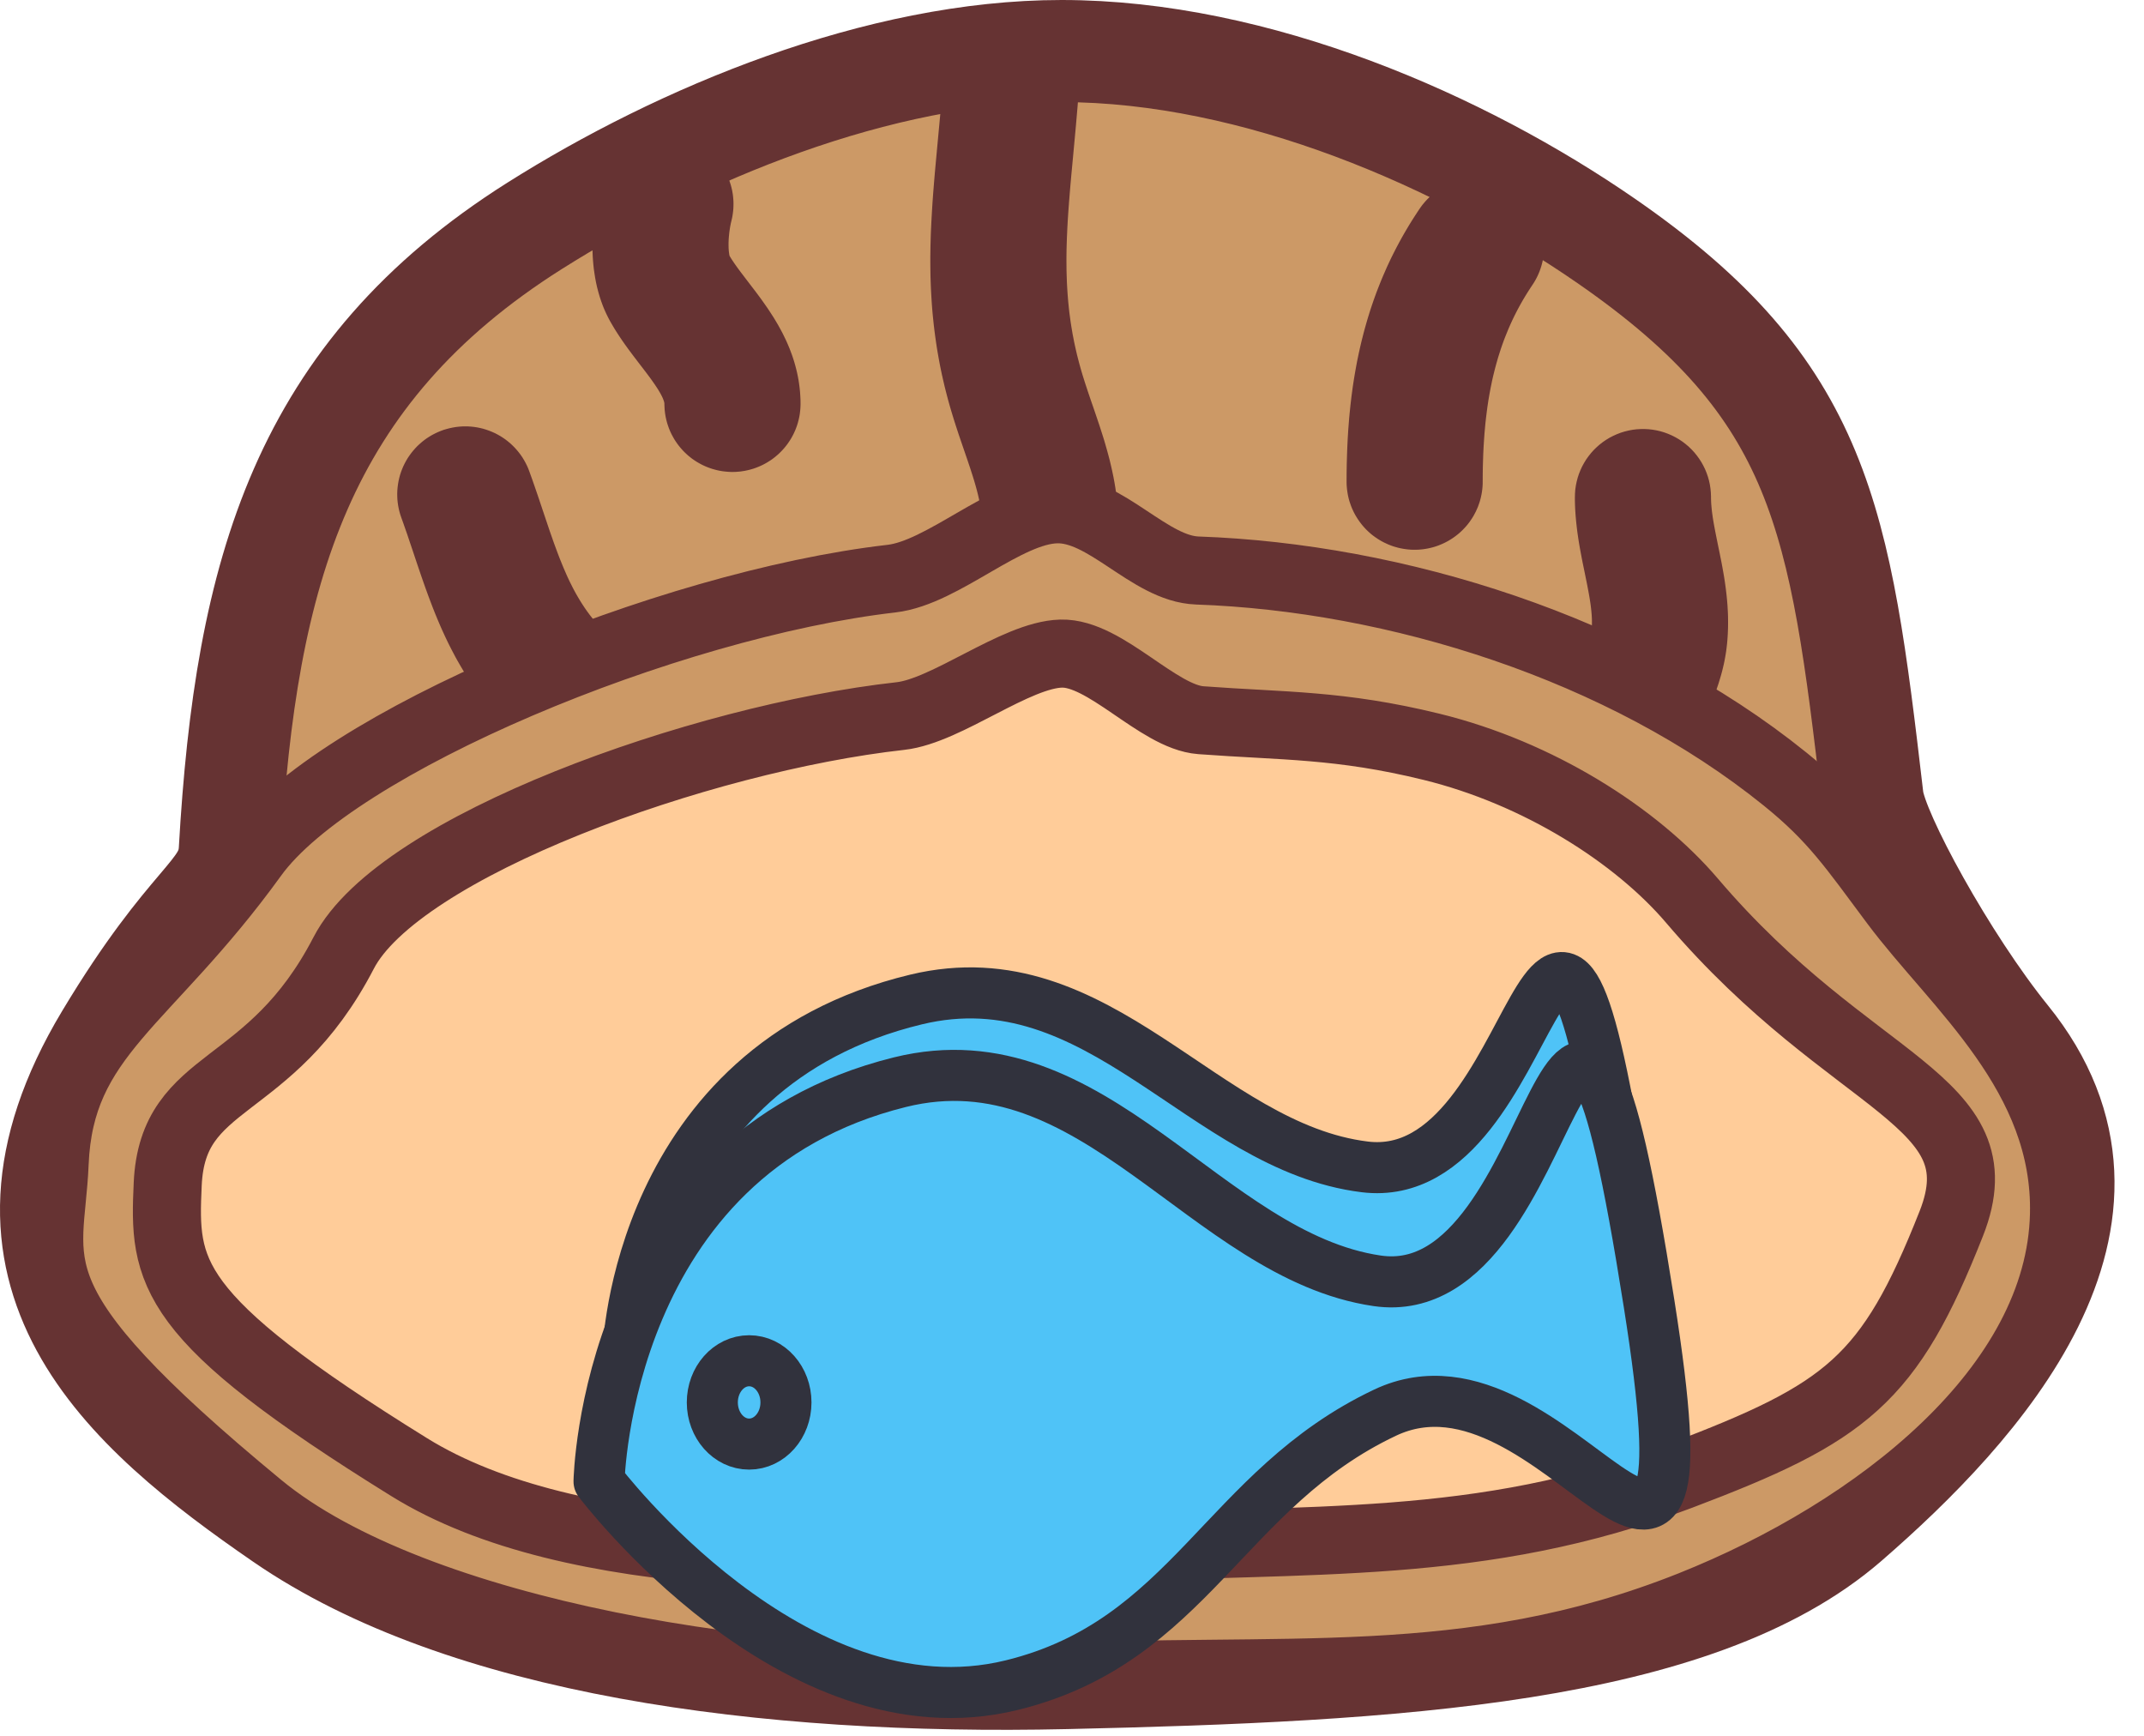
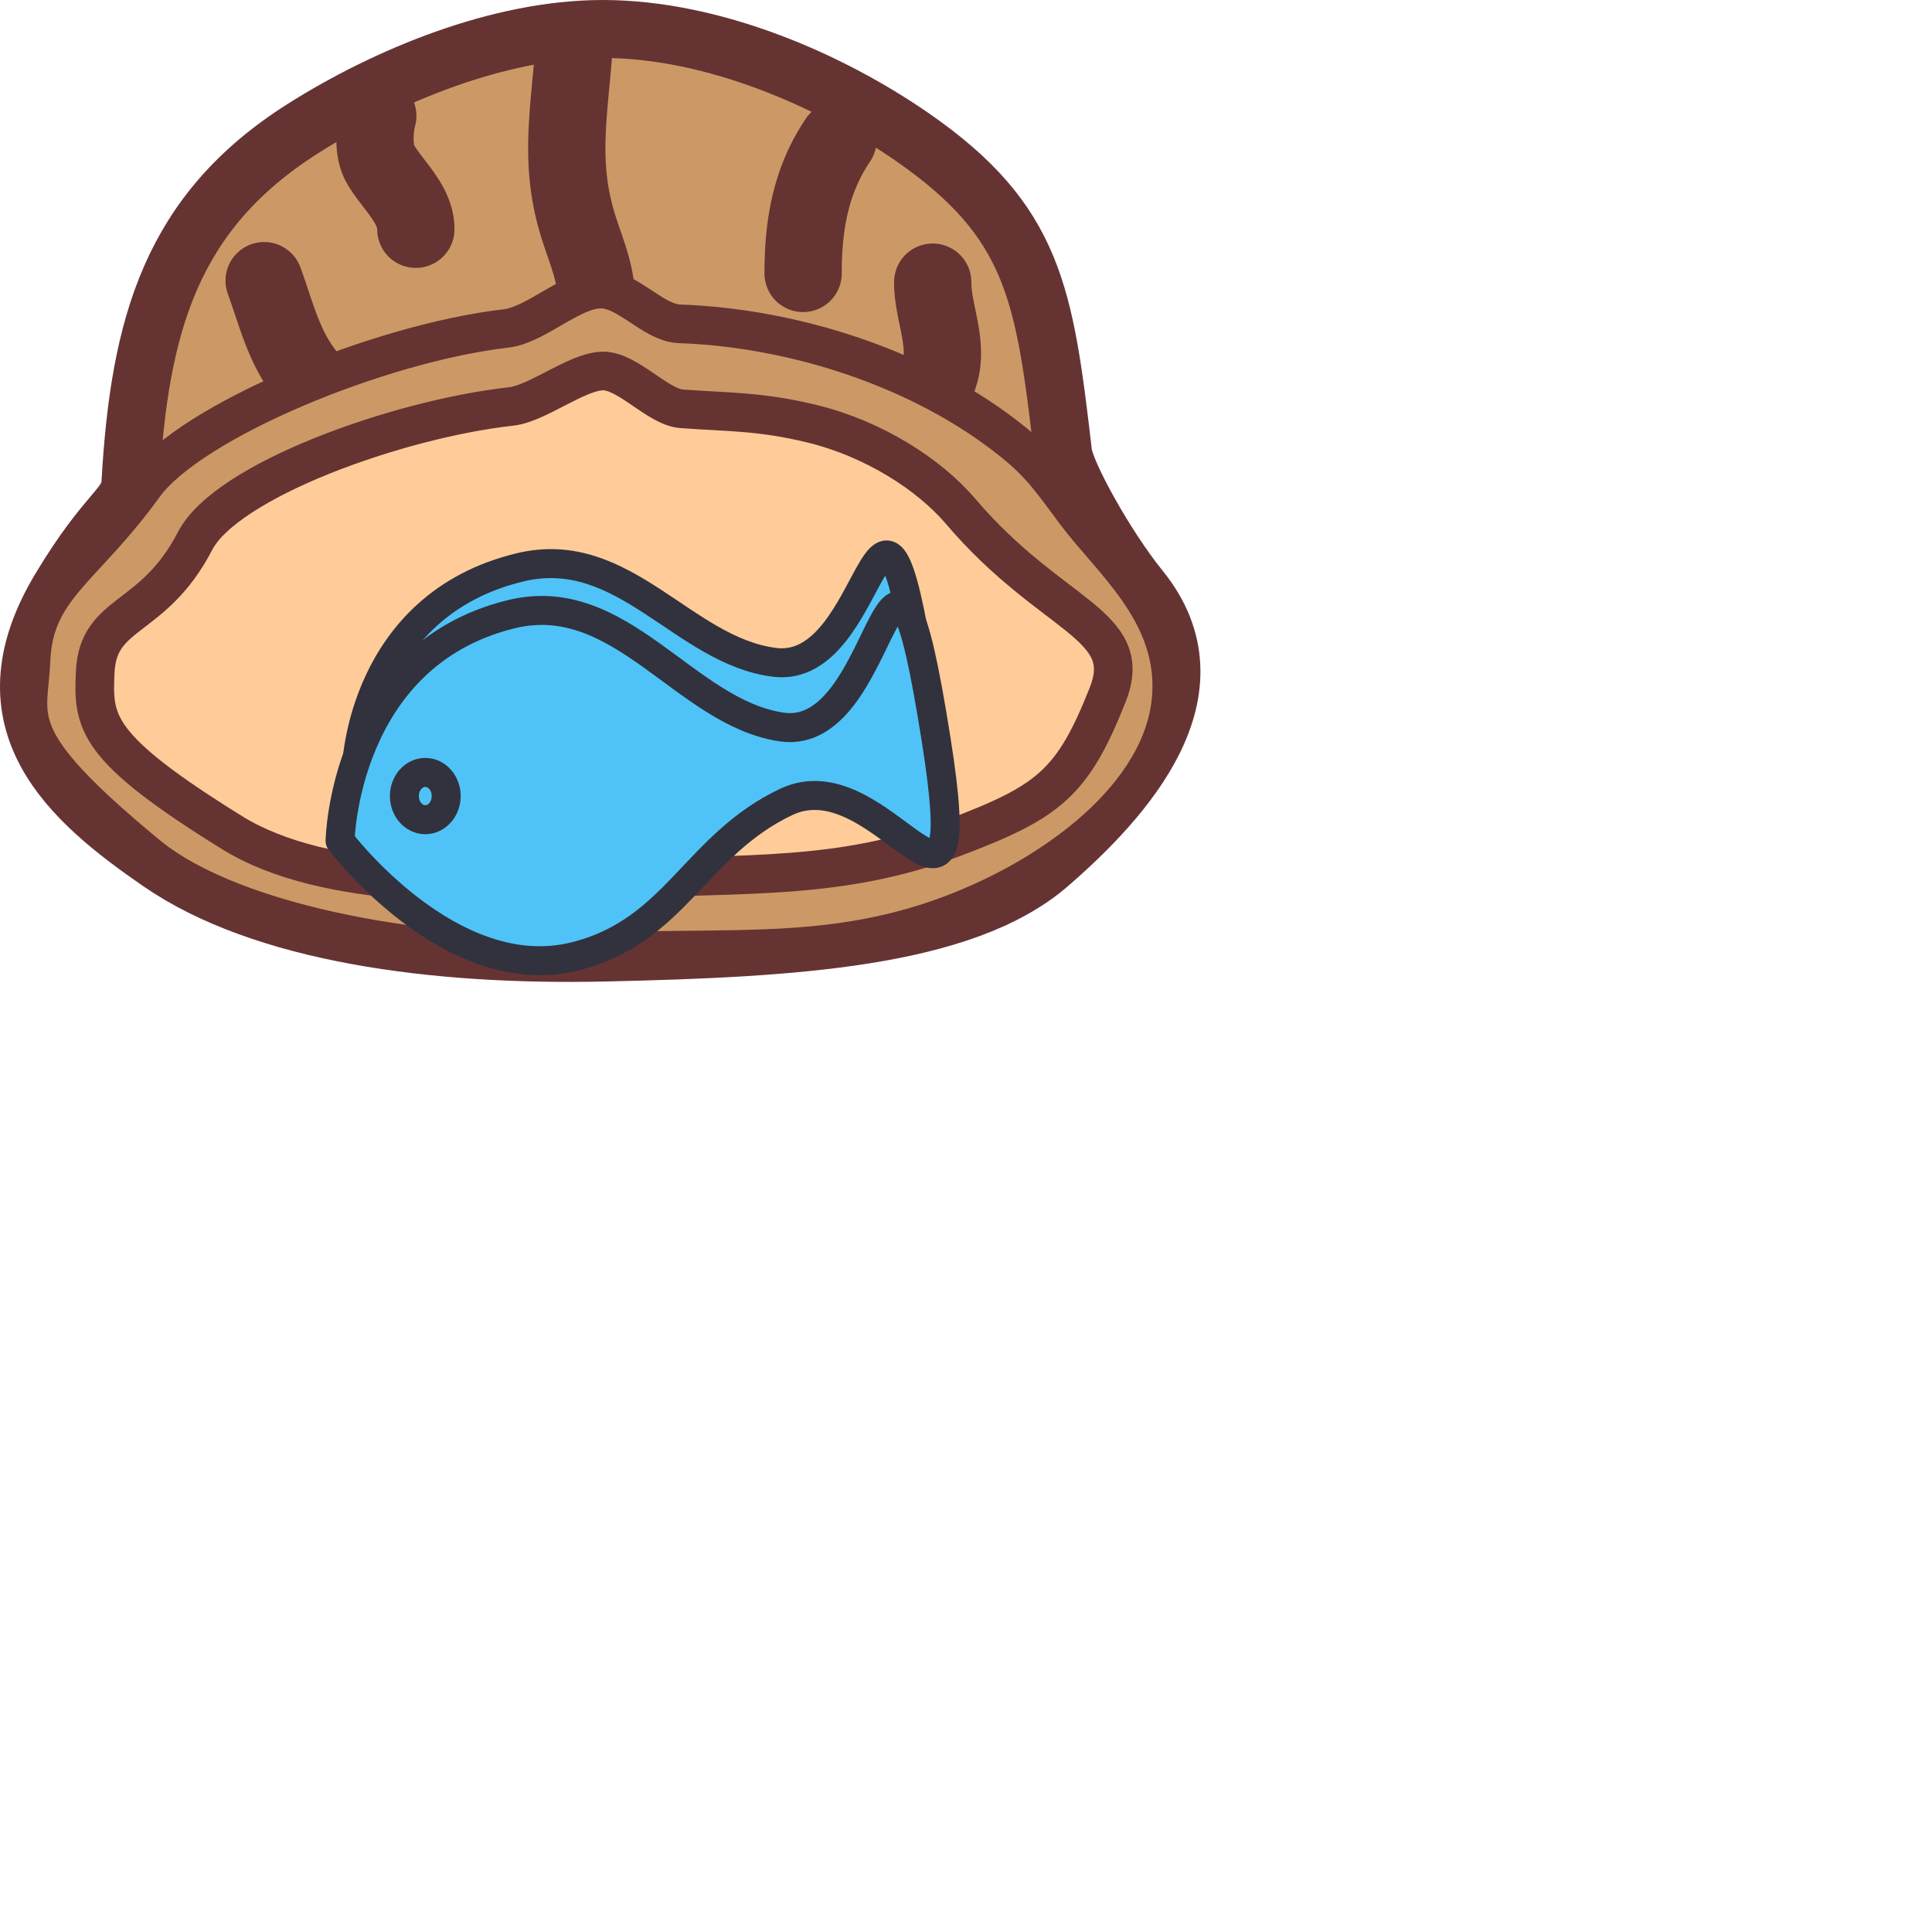
- <svg xmlns="http://www.w3.org/2000/svg" width="63" height="51" fill-rule="evenodd" clip-rule="evenodd" stroke-linecap="round" stroke-linejoin="round" stroke-miterlimit="1.5">
+ <svg xmlns="http://www.w3.org/2000/svg" viewBox="0 0 100 100" fill-rule="evenodd" clip-rule="evenodd" stroke-linecap="round" stroke-linejoin="round" stroke-miterlimit="1.5">
  <g id="shell">
    <path d="M31.194 1.5c5.732 0 11.782 2.658 16.01 5.583 6.346 4.389 6.86 8.148 7.82 16.369.121 1.039 2.185 4.804 3.986 7.029 4.279 5.286-.817 10.871-4.711 14.249-4.461 3.868-13.342 4.354-22.966 4.572-8.877.202-17.72-.987-23.044-4.653-4.644-3.197-9.342-7.232-5.18-14.168 2.469-4.114 3.57-4.212 3.644-5.509.467-8.156 2.104-14.011 8.96-18.339C19.967 3.948 25.812 1.5 31.194 1.5z" fill="#c96" stroke="#633" stroke-width="3" />
    <path d="M29.796.677l.106.009.106.013.105.02.103.025.102.031.1.036.098.041.096.046.094.052.09.056.087.061.084.066.08.07.077.074.072.078.068.082.064.086.059.088.054.092.049.094.044.097.039.099.034.101.028.103.023.104.017.105.011.106.006.106v.107l-.005.106-.024.303-.026.304-.026.299-.027.293-.053.571-.052.555-.024.269-.022.266-.021.262-.019.258-.017.255-.014.254-.005.122-.006.124-.004.123-.004.122-.003.121-.002.121-.001.121v.12l.001.12.001.119.003.118.004.118.004.118.006.118.007.118.008.117.009.117.01.116.012.118.012.117.014.117.016.118.016.117.018.117.02.119.02.119.023.118.023.119.026.121.027.12.028.121.031.122.032.123.034.123.035.124.038.127.036.115.037.117.039.118.039.118.083.245.086.248.087.256.088.262.045.139.044.138.044.14.042.144.042.147.041.15.04.152.037.156.036.159.034.162.031.165.028.168.025.172.021.169.011.094.008.089.008.091.006.091.006.091.005.092.003.093.002.094.002.094v.095l-.002.095-.002.092-.004.108-.008.196-.006.129-.009.14-.01.149-.012.158-.016.164-.018.162-.012.093-.014.091-.015.092-.019.101-.023.109-.032.123-.045.146-.06.159-.063.135-.071.129-.044.069-.057.085-.061.081-.007.008-.056.068-.059.065-.061.062-.007.006-.062.058-.065.055-.067.053-.069.049-.007.005-.088.056-.09.052-.093.047-.095.042-.007.003-.097.037-.099.032-.101.027-.101.021-.103.016-.007.001-.106.011-.106.006-.107-.001-.106-.006-.106-.011-.105-.017-.104-.023-.103-.028-.101-.034-.099-.039-.097-.044-.094-.05-.092-.054-.088-.059-.086-.064-.081-.068-.078-.073-.075-.076-.069-.08-.066-.084-.061-.088-.056-.09-.052-.093-.046-.096-.041-.098-.036-.101-.03-.102-.025-.103-.02-.105-.014-.105-.008-.107-.002-.106.003-.106.008-.107.015-.105.02-.105.025-.103.031-.102.037-.1.018-.044.008-.087.009-.106.007-.109.007-.106.004-.096.007-.161.003-.076.001-.05.001-.044v-.045l-.001-.045-.001-.043-.002-.044-.002-.044-.003-.044-.003-.044-.003-.043-.005-.044-.004-.038-.012-.094-.013-.088-.015-.09-.017-.091-.019-.092-.021-.094-.023-.095-.025-.097-.027-.099-.029-.102-.031-.104-.033-.106-.035-.109-.035-.109-.078-.233-.083-.242-.087-.254-.09-.263-.046-.14-.046-.141-.046-.144-.046-.149-.051-.169-.049-.17-.046-.169-.044-.169-.042-.167-.039-.167-.038-.166-.035-.166-.033-.165-.03-.164-.029-.163-.027-.162-.024-.162-.023-.162-.021-.16-.019-.159-.017-.159-.016-.158-.014-.158-.012-.157-.01-.156-.009-.155-.008-.154-.006-.154-.005-.153-.003-.153-.002-.151-.001-.151v-.151l.002-.149.002-.149.004-.149.004-.148.005-.147.007-.147.007-.148.016-.288.018-.29.021-.287.023-.286.024-.285.026-.285.052-.564.053-.567.026-.283.025-.284.024-.285.023-.292.011-.106.017-.105.022-.104.028-.103.033-.101.039-.099.044-.097.049-.095.054-.092.058-.089.064-.085.068-.082.072-.079.076-.074.08-.07.084-.066.087-.062.09-.056.093-.052.096-.047.098-.041.1-.036.102-.031.103-.026.105-.02.105-.014.106-.009.107-.003.106.003zm-.376 14.941l-.009.009.018-.015-.009.006zm.307-.209l-.077.053.052-.031.095-.049.046-.021-.116.048zm.427-.176l-.175.073.014-.006.101-.033.103-.028.104-.022.105-.017-.252.033zM19.617 3.997l.068.003.068.006.068.008.067.01.067.013.067.014.066.018.066.019.064.022.064.023.064.026.062.028.061.031.06.032.059.034.058.037.057.038.055.04.054.042.052.044.051.046.049.047.048.049.045.051.045.052.042.053.04.055.039.057.037.057.034.059.033.06.03.061.029.062.026.063.024.064.022.065.02.065.017.066.016.067.012.067.011.067.008.068.006.068.004.068.001.069-.001.068-.003.068-.006.068-.008.068-.01.068-.012.067-.015.066-.013.054-.009.038-.008.04-.009.046-.008.045-.007.045-.007.048-.007.05-.005.05-.005.049-.004.048-.004.052-.002.049-.002.047v.093l.001.044.001.042.003.039.003.036.004.033.004.031.004.027.004.022.004.018.003.009.011.019.018.03.015.025.045.069.047.07.052.074.057.079.062.084.066.087.147.193.156.204.084.11.085.114.088.119.089.126.091.13.089.135.088.136.048.079.045.076.045.076.043.078.043.079.044.083.041.084.042.086.041.089.039.09.039.093.036.095.036.096.034.1.032.102.029.101.028.105.026.108.023.111.021.111.017.112.015.117.012.117.008.114.006.12.001.093v.068l-.003.068-.005.068-.007.068-.009.068-.012.067-.014.067-.017.066-.018.066-.021.065-.023.064-.025.064-.028.062-.029.062-.032.061-.033.059-.036.058-.038.057-.039.056-.042.054-.043.053-.045.051-.047.05-.048.048-.05.047-.052.044-.053.043-.054.042-.056.039-.058.037-.058.035-.06.034-.06.031-.062.029-.063.027-.063.025-.065.023-.065.02-.066.018-.066.016-.067.014-.067.011-.068.01-.068.006-.068.005-.068.002h-.069l-.068-.003-.068-.005-.068-.007-.068-.009-.067-.012-.067-.014-.066-.017-.066-.018-.065-.021-.064-.023-.064-.025-.062-.028-.062-.029-.06-.032-.06-.034-.058-.035-.057-.038-.056-.039-.054-.042-.053-.043-.051-.045-.05-.047-.048-.048-.046-.05-.045-.052-.043-.053-.041-.054-.039-.056-.038-.058-.035-.058-.033-.06-.032-.06-.029-.062-.027-.063-.025-.064-.022-.064-.021-.065-.018-.066-.016-.066-.014-.067-.011-.068-.009-.067-.007-.068-.004-.068-.003-.069v-.035l-.001-.007v-.005l-.001-.003-.001-.008-.001-.008-.002-.006-.002-.01-.003-.011-.004-.013-.004-.014-.005-.013-.006-.017-.007-.018-.007-.018-.009-.021-.01-.021-.011-.023-.013-.026-.013-.025-.015-.028-.017-.03-.018-.03-.018-.03-.016-.027-.047-.073-.049-.074-.053-.076-.057-.08-.062-.085-.067-.089-.069-.091-.152-.198-.159-.208-.085-.113-.086-.116-.087-.121-.089-.127-.088-.131-.086-.133-.048-.077-.042-.071-.045-.076-.046-.081-.037-.069-.038-.075-.035-.072-.032-.071-.033-.075-.033-.082-.049-.133-.046-.141-.04-.138-.036-.14-.03-.136-.025-.134-.021-.132-.018-.129-.014-.13-.011-.127-.008-.126-.005-.124-.003-.122-.001-.122.002-.119.004-.119.006-.116.008-.114.009-.115.011-.113.013-.11.014-.108.016-.108.017-.108.019-.105.019-.101.021-.103.023-.101.02-.082.017-.066.02-.066.021-.064.024-.064.026-.063.028-.063.03-.061.033-.06.034-.059.036-.058.039-.057.04-.055.042-.054.044-.052.045-.051.048-.049.049-.048.05-.045.052-.045.054-.042.055-.04.056-.039.058-.037.059-.034.06-.033.061-.03.062-.029.063-.026.064-.024.065-.022.065-.02.066-.017.067-.015.067-.013.067-.011.068-.008.068-.006.068-.004.068-.001.069.001zM43.48 5.253l.073.005.074.008.073.011.073.013.072.016.071.019.071.021.07.024.069.027.068.029.067.031.065.034.065.037.063.039.061.041.06.043.058.045.057.048.055.05.052.051.051.054.049.055.047.058.045.058.042.061.04.062.038.063.036.065.033.066.031.068.028.068.025.069.023.071.021.071.017.071.016.073.012.073.01.073.007.073.004.074.001.074-.001.074-.004.074-.006.073-.01.074-.012.073-.014.072-.018.072-.02.071-.023.07-.025.07-.028.068-.03.068-.033.066-.035.065-.038.064-.04.062-.059.089-.052.08-.05.079-.049.079-.048.08-.047.08-.045.08-.044.08-.044.081-.042.081-.041.081-.04.081-.039.082-.037.081-.037.082-.036.083-.034.083-.034.083-.033.083-.032.083-.031.085-.03.084-.029.085-.028.086-.027.085-.027.086-.025.087-.025.087-.024.088-.023.088-.022.088-.022.089-.021.09-.02.09-.018.09-.019.091-.017.091-.017.092-.016.093-.016.093-.014.093-.014.094-.013.095-.012.095-.012.096-.011.096-.011.097-.009.097-.009.098-.009.098-.007.099-.007.096-.013.204-.01.203-.007.205-.006.206-.003.209-.001.221-.001.074-.005.074-.007.073-.01.074-.013.073-.015.072-.018.072-.02.071-.024.07-.025.069-.029.068-.03.067-.034.066-.035.065-.038.064-.041.061-.042.061-.045.059-.047.057-.049.055-.051.053-.053.052-.055.05-.057.047-.058.045-.06.043-.062.041-.063.039-.064.036-.066.034-.067.031-.068.029-.069.027-.07.024-.071.021-.071.018-.072.016-.073.013-.073.011-.074.008-.074.005-.073.002h-.074l-.074-.003-.074-.006-.073-.009-.073-.011-.073-.014-.072-.016-.071-.02-.071-.021-.07-.025-.069-.027-.067-.03-.067-.032-.065-.034-.064-.037-.063-.039-.061-.042-.06-.043-.058-.046-.056-.048-.054-.05-.053-.052-.05-.054-.049-.056-.046-.058-.044-.059-.042-.061-.04-.062-.038-.064-.035-.065-.032-.066-.031-.068-.027-.068-.025-.07-.023-.07-.02-.071-.017-.072-.014-.073-.012-.073-.009-.073-.007-.074-.004-.073-.001-.074.001-.241.004-.25.007-.252.009-.251.012-.251.015-.249.01-.129.01-.127.01-.126.012-.126.013-.127.013-.126.015-.127.015-.127.017-.126.017-.127.019-.127.02-.127.021-.127.022-.127.023-.126.024-.128.026-.127.027-.127.028-.127.029-.127.031-.127.032-.127.033-.127.035-.127.036-.127.037-.126.039-.127.04-.127.042-.126.043-.126.045-.127.046-.125.049-.127.049-.125.051-.126.053-.125.054-.124.055-.125.058-.125.059-.125.061-.123.063-.124.064-.123.066-.123.067-.122.07-.123.071-.121.072-.121.075-.121.077-.121.078-.12.072-.109.043-.061.044-.059.047-.057.048-.056.051-.054.053-.052.054-.05.056-.048.058-.045.06-.044.061-.041.063-.039.064-.037.066-.034.066-.032.068-.03.069-.027.07-.024.071-.022.071-.019.072-.016.073-.014.073-.011.073-.008.074-.006.074-.003h.074l.074.003zM13.754 12.528l.091.006.09.01.09.014.089.018.089.022.087.027.086.03.084.034.083.037.081.042.079.045.077.049.075.052.072.056.069.058.067.062.064.065.061.068.058.07.055.073.051.075.047.078.044.079.041.082.037.083.032.085.066.182.066.188.064.185.063.184.119.354.116.345.113.335.056.159.055.158.057.155.056.151.056.147.058.144.058.141.061.141.028.064.03.067.031.066.03.064.031.063.032.063.031.062.033.063.033.061.032.059.034.058.034.059.035.058.034.056.036.057.036.055.036.055.038.055.037.053.039.053.039.053.04.052.041.051.042.052.042.05.043.05.045.05.045.05.069.073.069.072.07.071.071.069.071.068.071.068.073.067.072.066.074.065.075.065.075.065.075.063.077.063.076.063.16.128.16.127.164.128.339.262.174.135.178.139.18.144.179.147.095.079.093.079.093.081.094.083.094.085.093.086.094.089.094.092.093.094.095.097.093.099.092.101.092.104.091.107.091.111.089.112.089.116.088.12.085.121.084.124.084.128.081.13.079.133.078.137.075.139.073.142.072.145.069.148.067.151.064.154.062.156.054.142.03.086.026.087.022.088.018.09.014.09.01.09.006.091.002.091-.003.091-.006.091-.011.09-.015.09-.019.089-.023.088-.027.087-.031.086-.034.084-.039.083-.042.08-.046.079-.049.076-.053.075-.056.071-.06.069-.062.067-.066.063-.068.06-.071.057-.073.054-.076.051-.078.047-.08.043-.082.04-.084.035-.085.033-.087.028-.087.024-.089.02-.09.016-.09.012-.091.008-.091.004-.091-.001-.091-.004-.09-.009-.09-.013-.09-.017-.089-.021-.087-.025-.086-.029-.085-.032-.084-.037-.081-.04-.08-.045-.078-.047-.075-.051-.073-.055-.07-.058-.068-.061-.065-.064-.062-.066-.058-.07-.056-.072-.052-.075-.049-.077-.045-.079-.041-.081-.038-.083-.034-.084-.04-.106-.034-.086-.035-.082-.035-.079-.036-.077-.036-.074-.037-.071-.037-.069-.038-.067-.039-.065-.039-.063-.04-.062-.041-.061-.042-.059-.042-.057-.044-.057-.045-.057-.045-.055-.048-.055-.048-.055-.05-.055-.051-.054-.051-.053-.054-.055-.056-.053-.057-.055-.059-.055-.061-.054-.062-.055-.064-.056-.066-.056-.064-.054-.144-.118-.148-.118-.155-.122-.162-.125-.342-.264-.181-.141-.186-.147-.188-.151-.099-.081-.098-.082-.1-.084-.099-.085-.101-.088-.101-.09-.103-.093-.102-.094-.104-.097-.104-.101-.103-.102-.104-.105-.104-.108-.105-.111-.085-.093-.082-.093-.082-.094-.08-.095-.077-.095-.076-.096-.074-.096-.072-.097-.07-.097-.069-.097-.066-.097-.066-.098-.063-.098-.062-.098-.061-.099-.058-.098-.057-.098-.056-.098-.055-.099-.052-.099-.051-.097-.05-.098-.05-.098-.047-.098-.047-.098-.045-.098-.044-.096-.045-.101-.081-.189-.079-.191-.076-.191-.072-.189-.07-.187-.067-.185-.065-.184-.064-.184-.121-.355-.117-.35-.116-.344-.056-.167-.058-.165-.057-.164-.061-.169-.029-.086-.025-.088-.021-.088-.017-.09-.013-.09-.009-.09-.004-.091-.001-.091.004-.091.008-.091.012-.09.016-.09.02-.089.024-.088.028-.086.032-.085.036-.084.04-.082.043-.08.047-.078.051-.076.054-.073.057-.071.06-.068.063-.066.067-.062.069-.06.071-.056.074-.053.077-.049.078-.046.081-.042.083-.039.084-.035.085-.031.087-.026.089-.023.089-.019.089-.015.091-.011.091-.007.091-.002.091.001zM48.441 12.611l.118.013.116.02.116.027.113.034.112.041.109.047.105.053.103.06.099.065.094.072.091.076.085.082.081.087.075.092.07.096.064.099.058.104.052.106.045.11.039.112.032.114.025.116.018.117.011.118.005.119v.051l.001.038.001.039.002.039.002.04.003.036.008.091.009.088.012.094.014.098.016.1.018.104.02.108.021.112.023.115.05.248.053.257.027.136.028.139.027.144.026.147.026.152.024.157.022.16.02.166.017.168.014.168.005.093.005.089.004.091.002.09.001.093v.094l-.001.095-.003.094-.004.097-.006.098-.007.096-.009.102-.012.104-.013.103-.016.104-.018.103-.019.1-.021.098-.023.098-.024.098-.026.095-.027.093-.028.093-.029.092-.03.089-.031.088-.033.088-.033.087-.034.084-.034.085-.036.082-.038.086-.071.156-.075.155-.077.151-.077.148-.079.144-.078.14-.079.137-.078.133-.078.13-.078.129-.149.242-.143.231-.137.222-.062.103-.06.101-.057.098-.053.093-.05.09-.046.084-.016.032-.016.031-.015.032-.015.033-.015.033-.014.033-.014.035-.013.035-.014.035-.013.037-.013.037-.012.038-.012.039-.012.04-.011.038-.011.041-.011.042-.009.037-.022.093-.019.09-.017.093-.017.096-.015.099-.014.102-.012.105-.012.109-.01.11-.009.114-.009.116-.007.119-.007.121-.006.125-.005.124-.009.262-.008.269-.007.276-.009.285-.011.289-.007.152-.008.15-.009.152-.011.156-.013.155-.014.158-.017.159-.019.162-.022.163-.024.164-.028.167-.031.167-.035.169-.038.165-.023.09-.022.086-.024.087-.024.086-.026.087-.027.086-.028.087-.03.088-.031.087-.033.088-.033.086-.036.089-.038.088-.038.086-.04.087-.042.088-.043.088-.045.086-.047.087-.049.087-.049.085-.052.086-.054.086-.055.085-.057.084-.059.083-.06.083-.062.083-.066.083-.065.08-.067.08-.056.064-.009.01-.004.005-.05.062-.068.088-.086.111-.1.129-.11.141-.121.151-.127.154-.07.083-.071.082-.073.082-.076.084-.08.084-.083.084-.089.088-.097.088-.104.09-.109.086-.074.055-.07.049-.076.05-.082.05-.093.051-.104.053-.116.051-.133.05-.148.045-.17.04-.103.014-.089.011-.089.007-.018.001-.119.002-.118-.004-.118-.011-.117-.019-.116-.025-.114-.032-.112-.038-.11-.046-.106-.052-.104-.057-.1-.064-.095-.07-.092-.075-.087-.081-.082-.086-.077-.09-.071-.095-.065-.098-.06-.103-.053-.106-.047-.109-.041-.111-.034-.114-.027-.115-.02-.117-.013-.118-.006-.118v-.118l.008-.119.015-.117.022-.117.028-.115.036-.113.042-.111.048-.108.055-.105.061-.102.067-.098.073-.093.078-.09.083-.084.088-.079.092-.075.097-.068.101-.063.104-.056.025-.012.011-.012.037-.041.04-.047.039-.046.091-.111.091-.114.093-.117.09-.117.09-.117.089-.114.087-.108.054-.066.044-.05.036-.042.022-.026.023-.028.019-.024.02-.027.02-.027.018-.026.019-.028.018-.027.017-.028.017-.027.017-.03.016-.028.016-.029.015-.03.015-.03.014-.03.015-.032.014-.033.014-.033.013-.032.014-.035.013-.034.012-.036.013-.036.011-.036.012-.038.012-.039.011-.04.011-.039.01-.041.01-.036.02-.091.019-.089.017-.092.016-.095.015-.099.013-.101.012-.104.012-.108.01-.111.009-.113.008-.116.007-.119.007-.122.005-.121.01-.258.008-.264.008-.274.008-.281.01-.288.006-.149.007-.149.009-.152.009-.154.011-.154.013-.157.015-.159.017-.161.02-.162.022-.164.025-.165.028-.167.032-.169.036-.17.038-.165.023-.091.022-.086.024-.086.025-.089.026-.087.027-.087.029-.088.03-.087.032-.087.032-.089.035-.087.035-.088.038-.088.038-.088.041-.088.042-.088.043-.087.045-.088.075-.138.075-.135.075-.132.076-.129.076-.127.075-.125.147-.239.144-.232.139-.227.065-.107.064-.106.061-.105.058-.101.056-.1.053-.097.049-.093.047-.092.042-.089.041-.089.016-.036.018-.041.016-.039.015-.039.015-.037.013-.036.012-.035.012-.035.011-.034.01-.032.009-.032.008-.03.007-.028.006-.028.006-.027.005-.026.004-.025.004-.022.003-.024.003-.024.002-.03.003-.037.002-.035.002-.034.001-.038V18.231l-.001-.04-.002-.04-.002-.041-.002-.037-.008-.092-.009-.09-.011-.092-.013-.097-.016-.1-.017-.104-.02-.109-.021-.111-.022-.115-.024-.118-.051-.252-.054-.261-.027-.138-.027-.142-.027-.147-.026-.15-.024-.154-.023-.158-.02-.162-.018-.167-.015-.166-.006-.092-.006-.089-.004-.09-.003-.09-.002-.091v-.078l.003-.119.009-.118.017-.117.024-.116.03-.115.037-.112.044-.11.05-.108.057-.104.062-.101.069-.096.074-.093.079-.088.085-.083.089-.078.094-.073.098-.067.101-.061.105-.054.109-.049.11-.042.113-.035.116-.029.116-.022.118-.015.118-.007.118-.001.119.006zm-5.036 17.712l-.035.005.106-.009-.071.004z" fill="#633" />
  </g>
  <path d="M31.069 18.196c1.301-.035 2.443 1.426 3.7 1.52 5.225.39 11.938 1.626 15.061 5.166 4.78 5.417 8.634 6.983 7.695 10.883-1.014 4.212-4.687 7.558-9.568 9.409-5.889 2.233-10.666 1.448-17.202 1.799-6.724.36-14.251-.418-18.315-3.596-6.622-5.179-7.217-5.723-7.099-8.317.146-3.207 3.134-3.947 5.31-8.148 1.621-3.13 10.21-6.329 16.081-6.981 1.366-.151 2.998-1.699 4.337-1.735z" fill="#fc9" />
  <path d="M31.041 14.963c1.456-.038 2.732 1.75 4.142 1.799 5.818.203 12.486 2.264 17.272 6.129 1.423 1.149 1.985 1.995 3.207 3.634 1.813 2.434 5.085 5.048 4.987 9.161-.12 5.085-5.501 9.296-10.958 11.47-6.584 2.621-12.029 1.759-19.34 2.159-7.521.412-18.167-1.304-22.72-5.06-7.419-6.119-6.153-7.017-6.026-10.075.157-3.781 2.693-4.674 5.847-9.041 2.41-3.337 12.174-7.381 18.741-8.138 1.527-.176 3.35-1.998 4.848-2.038zm.14 4.24c1.301-.034 2.849 1.864 4.106 1.957 2.419.181 4.073.118 6.776.781 3.136.768 6.013 2.594 7.657 4.524 4.712 5.535 9.067 5.808 7.618 9.483-1.823 4.62-3.075 5.56-7.957 7.411-5.889 2.233-10.863 1.804-17.399 2.155-6.724.36-15.156.567-19.956-2.407-7.157-4.434-7.216-5.723-7.098-8.317.146-3.206 2.995-2.592 5.171-6.793 1.621-3.129 10.486-6.307 16.358-6.959 1.366-.151 3.384-1.799 4.724-1.835z" fill="#c96" stroke="#633" stroke-width="2" />
  <g fill="#4FC3F7" stroke="#31323d" stroke-width="1.5">
    <path d="M26.921 29.365c5.389-1.296 8.45 4.338 13.183 4.919 5.287.649 5.349-13.168 7.542.491 1.748 10.887-2.633 2.282-7.421 4.427-4.485 2.01-5.421 4.389-10.371 5.573-6.084 1.457-11.399-5.072-11.399-5.072s.258-8.365 8.466-10.338z" />
    <path d="M26.448 31.794c5.692-1.406 8.999 5.1 14.018 5.837 5.606.822 5.511-15.022 7.992.675 1.977 12.511-2.713.809-7.759 3.199-4.726 2.237-5.738 6.72-10.966 8.005-6.426 1.58-12.131-5.986-12.131-5.986s.177-9.589 8.846-11.73z" />
    <ellipse cx="22.013" cy="41.204" rx="1.082" ry="1.224" />
  </g>
</svg>
